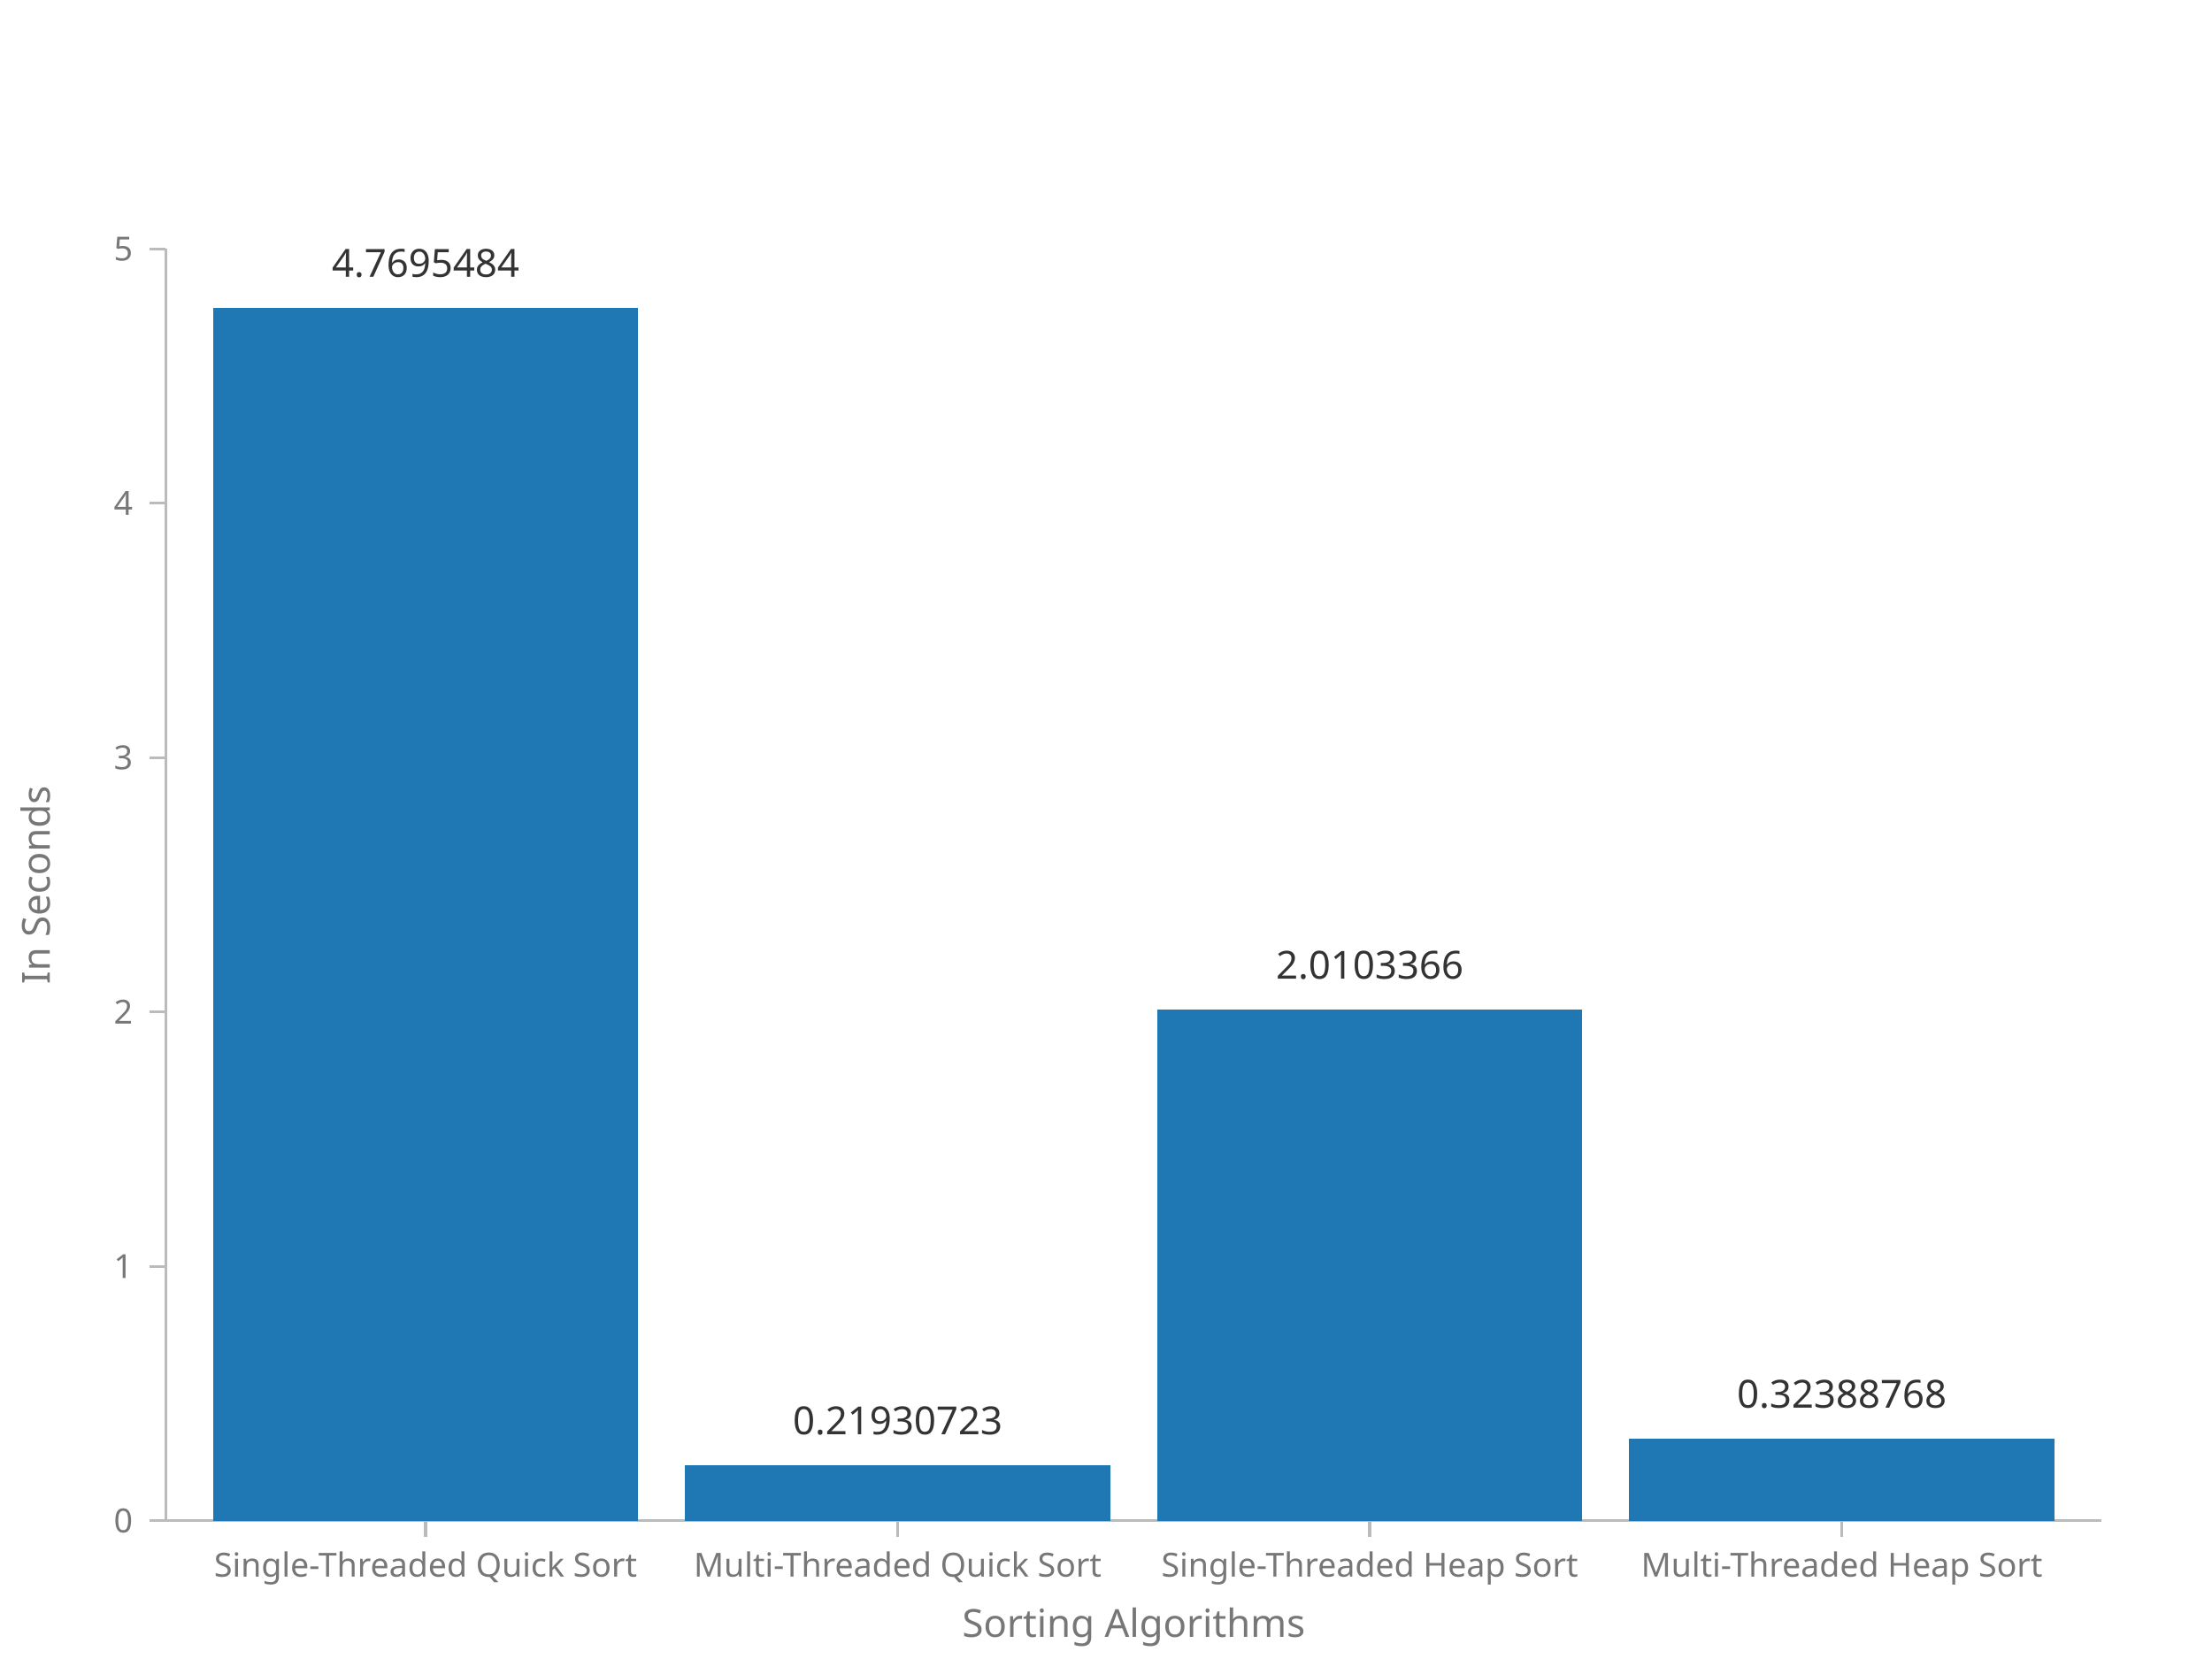
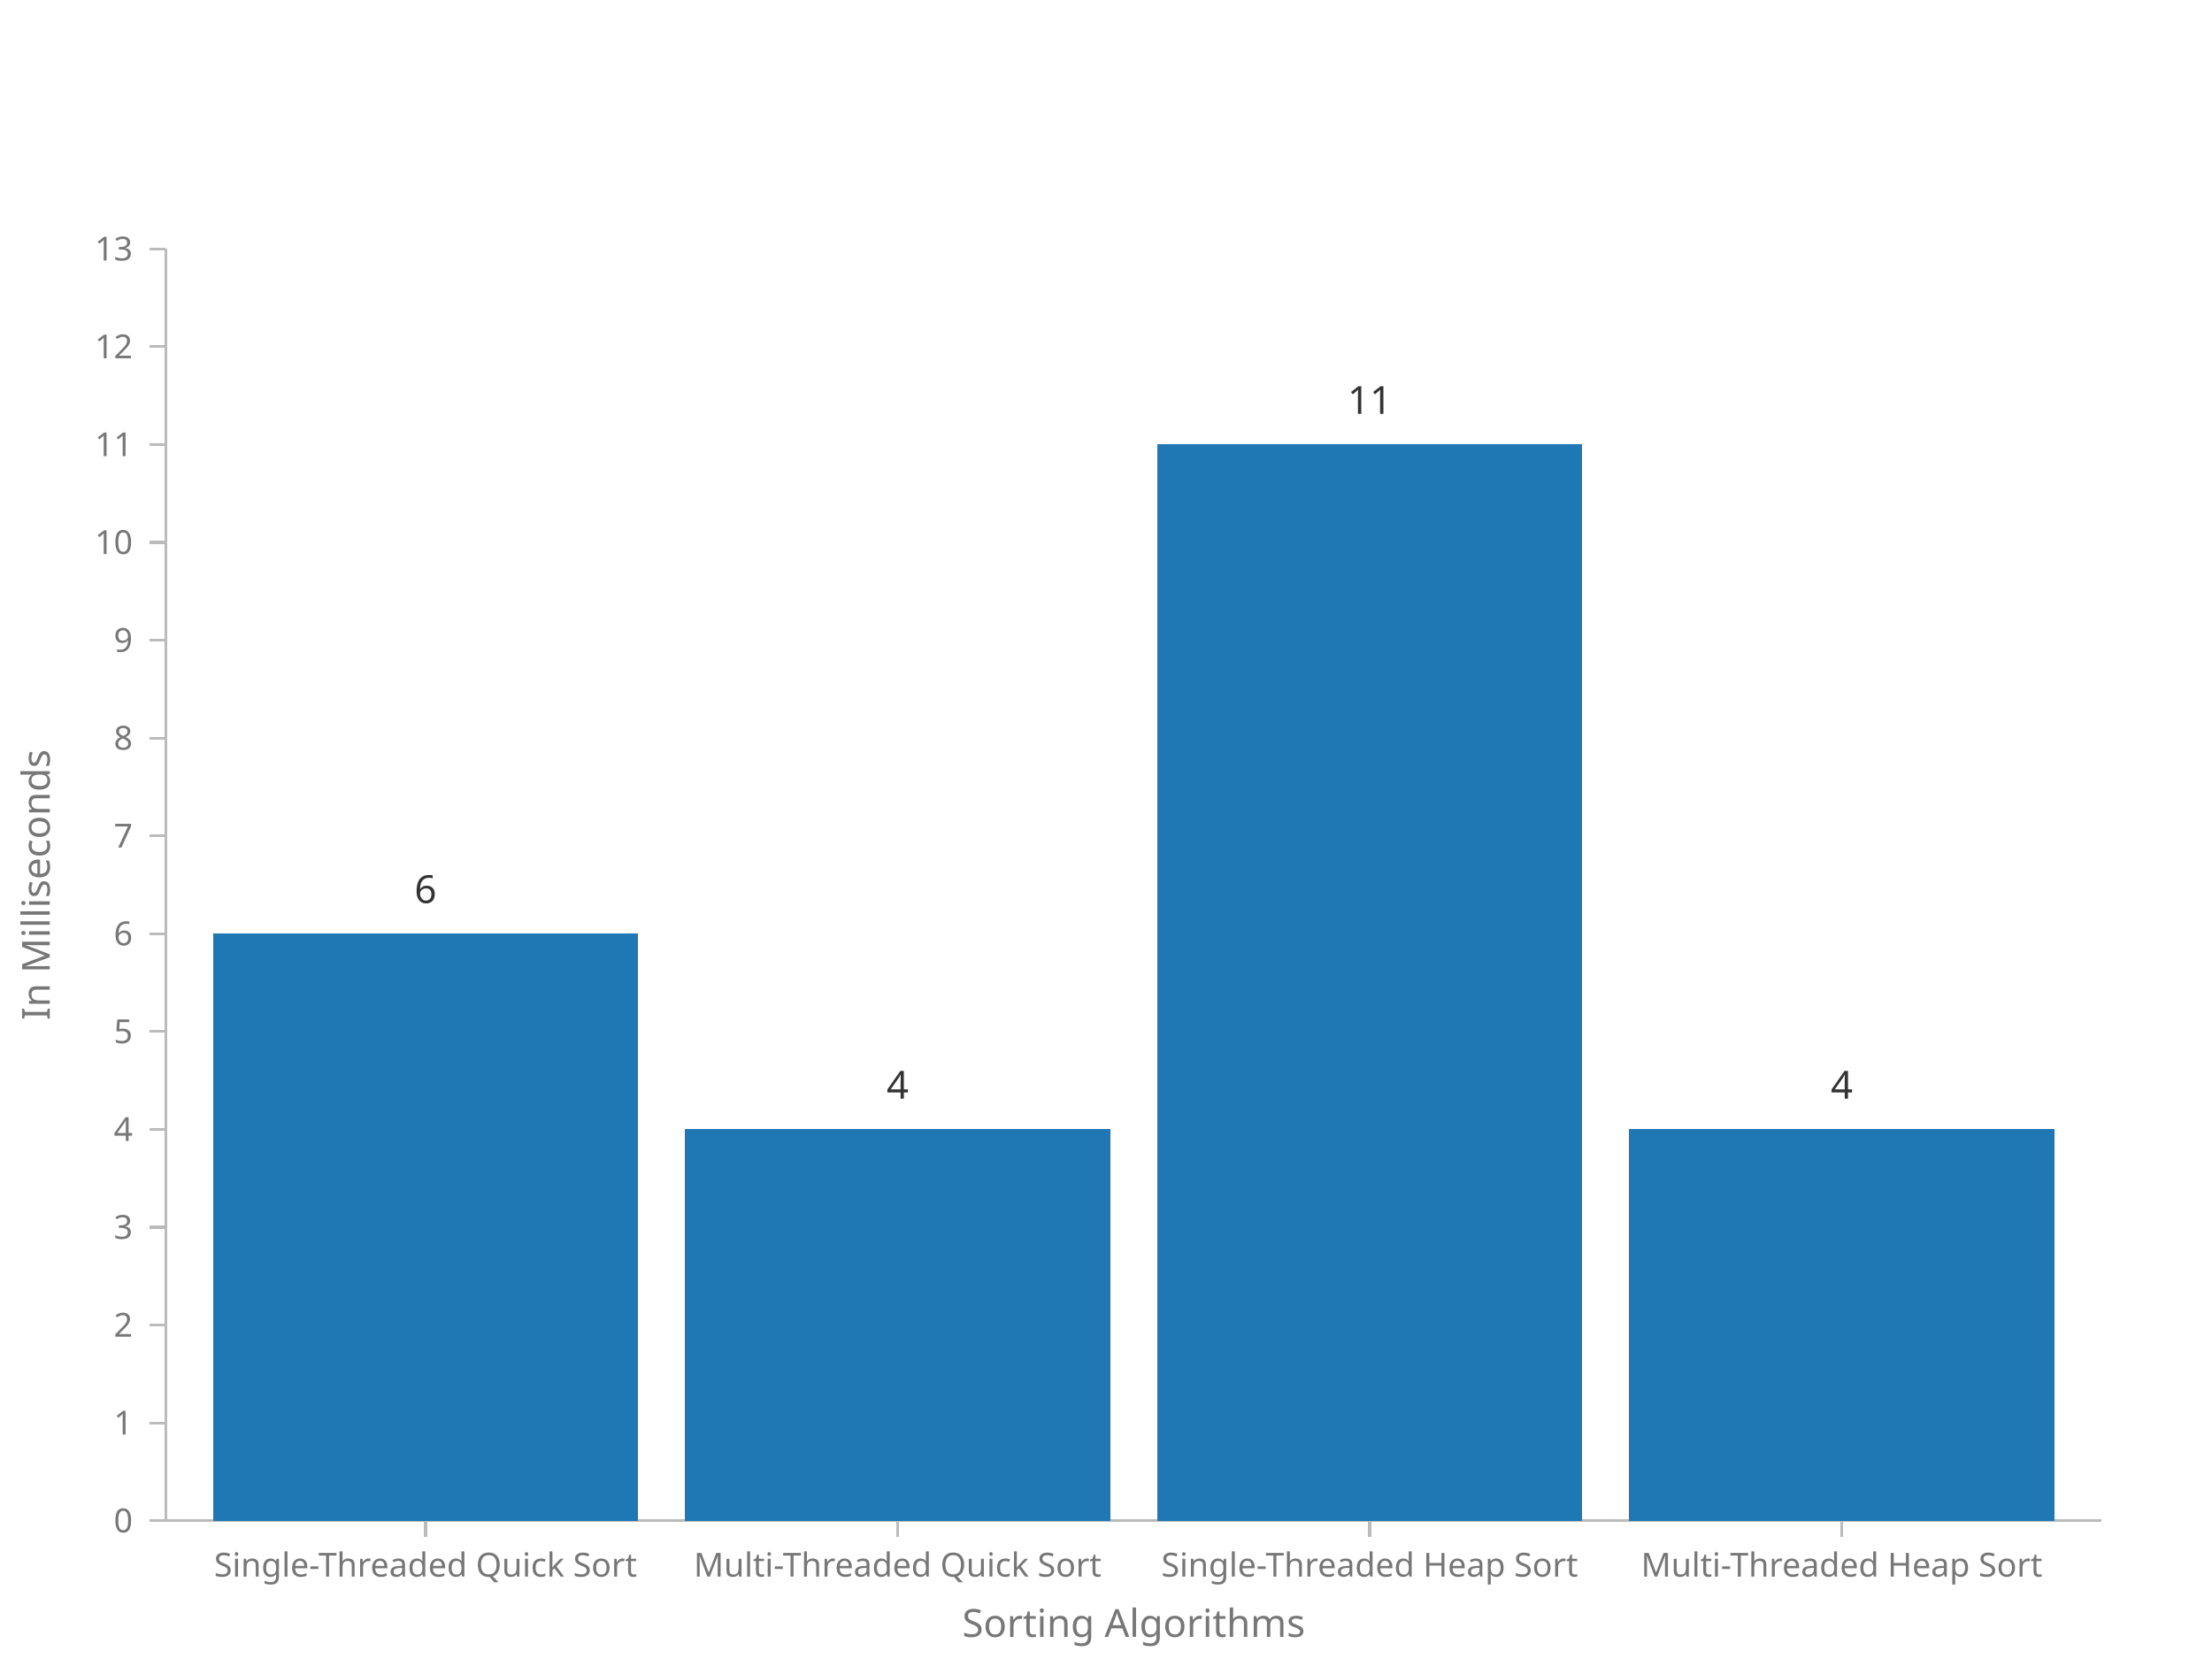
<svg xmlns="http://www.w3.org/2000/svg" height="600" viewBox="0 0 800 600" width="800">
  <g class="g-chart">
    <g class="x-axis" transform="translate(60,550)">
      <line shape-rendering="crispEdges" stroke="#bbbbbb" stroke-width="1" x1="0" x2="700" y1="0" y2="0" />
      <g class="tick" transform="translate(93.90244,0)">
        <line shape-rendering="crispEdges" stroke="#bbbbbb" stroke-width="1px" x1="0" x2="0" y1="0" y2="6" />
        <text dy=".35em" fill="#777" font-family="sans-serif" font-size="12px" text-anchor="middle" transform="rotate(0,0,16)" x="0" y="16">
Single-Threaded Quick Sort
</text>
      </g>
      <g class="tick" transform="translate(264.6342,0)">
        <line shape-rendering="crispEdges" stroke="#bbbbbb" stroke-width="1px" x1="0" x2="0" y1="0" y2="6" />
        <text dy=".35em" fill="#777" font-family="sans-serif" font-size="12px" text-anchor="middle" transform="rotate(0,0,16)" x="0" y="16">
Multi-Threaded Quick Sort
</text>
      </g>
      <g class="tick" transform="translate(435.3658,0)">
        <line shape-rendering="crispEdges" stroke="#bbbbbb" stroke-width="1px" x1="0" x2="0" y1="0" y2="6" />
        <text dy=".35em" fill="#777" font-family="sans-serif" font-size="12px" text-anchor="middle" transform="rotate(0,0,16)" x="0" y="16">
Single-Threaded Heap Sort
</text>
      </g>
      <g class="tick" transform="translate(606.0976,0)">
        <line shape-rendering="crispEdges" stroke="#bbbbbb" stroke-width="1px" x1="0" x2="0" y1="0" y2="6" />
        <text dy=".35em" fill="#777" font-family="sans-serif" font-size="12px" text-anchor="middle" transform="rotate(0,0,16)" x="0" y="16">
Multi-Threaded Heap Sort
</text>
      </g>
      <text fill="#777" font-family="sans-serif" font-size="14px" text-anchor="middle" transform="rotate(0)" x="350" y="42">
Sorting Algorithms
</text>
    </g>
    <g class="y-axis" transform="translate(60,90)">
      <line shape-rendering="crispEdges" stroke="#bbbbbb" stroke-width="1" x1="0" x2="0" y1="0" y2="460" />
      <g class="tick" transform="translate(0,460)">
        <line shape-rendering="crispEdges" stroke="#bbbbbb" stroke-width="1px" x1="0" x2="-6" y1="0" y2="0" />
        <text dy=".35em" fill="#777" font-family="sans-serif" font-size="12px" text-anchor="end" transform="rotate(0,-12,0)" x="-12" y="0">
0
</text>
      </g>
-       <g class="tick" transform="translate(0,368)">
+       <g class="tick" transform="translate(0,424.6154)">
        <line shape-rendering="crispEdges" stroke="#bbbbbb" stroke-width="1px" x1="0" x2="-6" y1="0" y2="0" />
        <text dy=".35em" fill="#777" font-family="sans-serif" font-size="12px" text-anchor="end" transform="rotate(0,-12,0)" x="-12" y="0">
1
</text>
      </g>
-       <g class="tick" transform="translate(0,276)">
+       <g class="tick" transform="translate(0,389.2308)">
        <line shape-rendering="crispEdges" stroke="#bbbbbb" stroke-width="1px" x1="0" x2="-6" y1="0" y2="0" />
        <text dy=".35em" fill="#777" font-family="sans-serif" font-size="12px" text-anchor="end" transform="rotate(0,-12,0)" x="-12" y="0">
2
</text>
      </g>
-       <g class="tick" transform="translate(0,184)">
+       <g class="tick" transform="translate(0,353.8462)">
        <line shape-rendering="crispEdges" stroke="#bbbbbb" stroke-width="1px" x1="0" x2="-6" y1="0" y2="0" />
        <text dy=".35em" fill="#777" font-family="sans-serif" font-size="12px" text-anchor="end" transform="rotate(0,-12,0)" x="-12" y="0">
3
</text>
      </g>
-       <g class="tick" transform="translate(0,92)">
+       <g class="tick" transform="translate(0,318.4615)">
        <line shape-rendering="crispEdges" stroke="#bbbbbb" stroke-width="1px" x1="0" x2="-6" y1="0" y2="0" />
        <text dy=".35em" fill="#777" font-family="sans-serif" font-size="12px" text-anchor="end" transform="rotate(0,-12,0)" x="-12" y="0">
4
</text>
      </g>
-       <g class="tick" transform="translate(0,0)">
+       <g class="tick" transform="translate(0,283.0769)">
        <line shape-rendering="crispEdges" stroke="#bbbbbb" stroke-width="1px" x1="0" x2="-6" y1="0" y2="0" />
        <text dy=".35em" fill="#777" font-family="sans-serif" font-size="12px" text-anchor="end" transform="rotate(0,-12,0)" x="-12" y="0">
5
</text>
      </g>
+       <g class="tick" transform="translate(0,247.6923)">
+         <line shape-rendering="crispEdges" stroke="#bbbbbb" stroke-width="1px" x1="0" x2="-6" y1="0" y2="0" />
+         <text dy=".35em" fill="#777" font-family="sans-serif" font-size="12px" text-anchor="end" transform="rotate(0,-12,0)" x="-12" y="0">
+ 6
+ </text>
+       </g>
+       <g class="tick" transform="translate(0,212.3077)">
+         <line shape-rendering="crispEdges" stroke="#bbbbbb" stroke-width="1px" x1="0" x2="-6" y1="0" y2="0" />
+         <text dy=".35em" fill="#777" font-family="sans-serif" font-size="12px" text-anchor="end" transform="rotate(0,-12,0)" x="-12" y="0">
+ 7
+ </text>
+       </g>
+       <g class="tick" transform="translate(0,176.9231)">
+         <line shape-rendering="crispEdges" stroke="#bbbbbb" stroke-width="1px" x1="0" x2="-6" y1="0" y2="0" />
+         <text dy=".35em" fill="#777" font-family="sans-serif" font-size="12px" text-anchor="end" transform="rotate(0,-12,0)" x="-12" y="0">
+ 8
+ </text>
+       </g>
+       <g class="tick" transform="translate(0,141.5385)">
+         <line shape-rendering="crispEdges" stroke="#bbbbbb" stroke-width="1px" x1="0" x2="-6" y1="0" y2="0" />
+         <text dy=".35em" fill="#777" font-family="sans-serif" font-size="12px" text-anchor="end" transform="rotate(0,-12,0)" x="-12" y="0">
+ 9
+ </text>
+       </g>
+       <g class="tick" transform="translate(0,106.1538)">
+         <line shape-rendering="crispEdges" stroke="#bbbbbb" stroke-width="1px" x1="0" x2="-6" y1="0" y2="0" />
+         <text dy=".35em" fill="#777" font-family="sans-serif" font-size="12px" text-anchor="end" transform="rotate(0,-12,0)" x="-12" y="0">
+ 10
+ </text>
+       </g>
+       <g class="tick" transform="translate(0,70.76923)">
+         <line shape-rendering="crispEdges" stroke="#bbbbbb" stroke-width="1px" x1="0" x2="-6" y1="0" y2="0" />
+         <text dy=".35em" fill="#777" font-family="sans-serif" font-size="12px" text-anchor="end" transform="rotate(0,-12,0)" x="-12" y="0">
+ 11
+ </text>
+       </g>
+       <g class="tick" transform="translate(0,35.38461)">
+         <line shape-rendering="crispEdges" stroke="#bbbbbb" stroke-width="1px" x1="0" x2="-6" y1="0" y2="0" />
+         <text dy=".35em" fill="#777" font-family="sans-serif" font-size="12px" text-anchor="end" transform="rotate(0,-12,0)" x="-12" y="0">
+ 12
+ </text>
+       </g>
+       <g class="tick" transform="translate(0,0)">
+         <line shape-rendering="crispEdges" stroke="#bbbbbb" stroke-width="1px" x1="0" x2="-6" y1="0" y2="0" />
+         <text dy=".35em" fill="#777" font-family="sans-serif" font-size="12px" text-anchor="end" transform="rotate(0,-12,0)" x="-12" y="0">
+ 13
+ </text>
+       </g>
      <text fill="#777" font-family="sans-serif" font-size="14px" text-anchor="middle" transform="rotate(-90)" x="-230" y="-42">
- In Seconds
+ In Milliseconds
</text>
    </g>
    <g class="g-view" transform="translate(60,90)">
      <g>
        <g class="bar" transform="translate(187.8049,0)">
-           <rect fill="#1f77b4" height="20.176" shape-rendering="crispEdges" width="153.659" x="0" y="439.824" />
-           <text dy=".35em" fill="#333" font-family="sans-serif" font-size="14px" text-anchor="middle" x="76.829" y="423.824">
- 0.21930723
+           <rect fill="#1f77b4" height="141.538" shape-rendering="crispEdges" width="153.659" x="0" y="318.462" />
+           <text dy=".35em" fill="#333" font-family="sans-serif" font-size="14px" text-anchor="middle" x="76.829" y="302.462">
+ 4
+ </text>
+         </g>
+         <g class="bar" transform="translate(358.5366,0)">
+           <rect fill="#1f77b4" height="389.231" shape-rendering="crispEdges" width="153.659" x="0" y="70.769" />
+           <text dy=".35em" fill="#333" font-family="sans-serif" font-size="14px" text-anchor="middle" x="76.829" y="54.769">
+ 11
</text>
        </g>
        <g class="bar" transform="translate(529.2683,0)">
-           <rect fill="#1f77b4" height="29.798" shape-rendering="crispEdges" width="153.659" x="0" y="430.202" />
-           <text dy=".35em" fill="#333" font-family="sans-serif" font-size="14px" text-anchor="middle" x="76.829" y="414.202">
- 0.32388768
- </text>
-         </g>
-         <g class="bar" transform="translate(358.5366,0)">
-           <rect fill="#1f77b4" height="184.951" shape-rendering="crispEdges" width="153.659" x="0" y="275.049" />
-           <text dy=".35em" fill="#333" font-family="sans-serif" font-size="14px" text-anchor="middle" x="76.829" y="259.049">
- 2.0103366
+           <rect fill="#1f77b4" height="141.538" shape-rendering="crispEdges" width="153.659" x="0" y="318.462" />
+           <text dy=".35em" fill="#333" font-family="sans-serif" font-size="14px" text-anchor="middle" x="76.829" y="302.462">
+ 4
</text>
        </g>
        <g class="bar" transform="translate(17.07318,0)">
-           <rect fill="#1f77b4" height="438.798" shape-rendering="crispEdges" width="153.659" x="0" y="21.202" />
-           <text dy=".35em" fill="#333" font-family="sans-serif" font-size="14px" text-anchor="middle" x="76.829" y="5.202">
- 4.7695484
+           <rect fill="#1f77b4" height="212.308" shape-rendering="crispEdges" width="153.659" x="0" y="247.692" />
+           <text dy=".35em" fill="#333" font-family="sans-serif" font-size="14px" text-anchor="middle" x="76.829" y="231.692">
+ 6
</text>
        </g>
      </g>
    </g>
  </g>
</svg>
